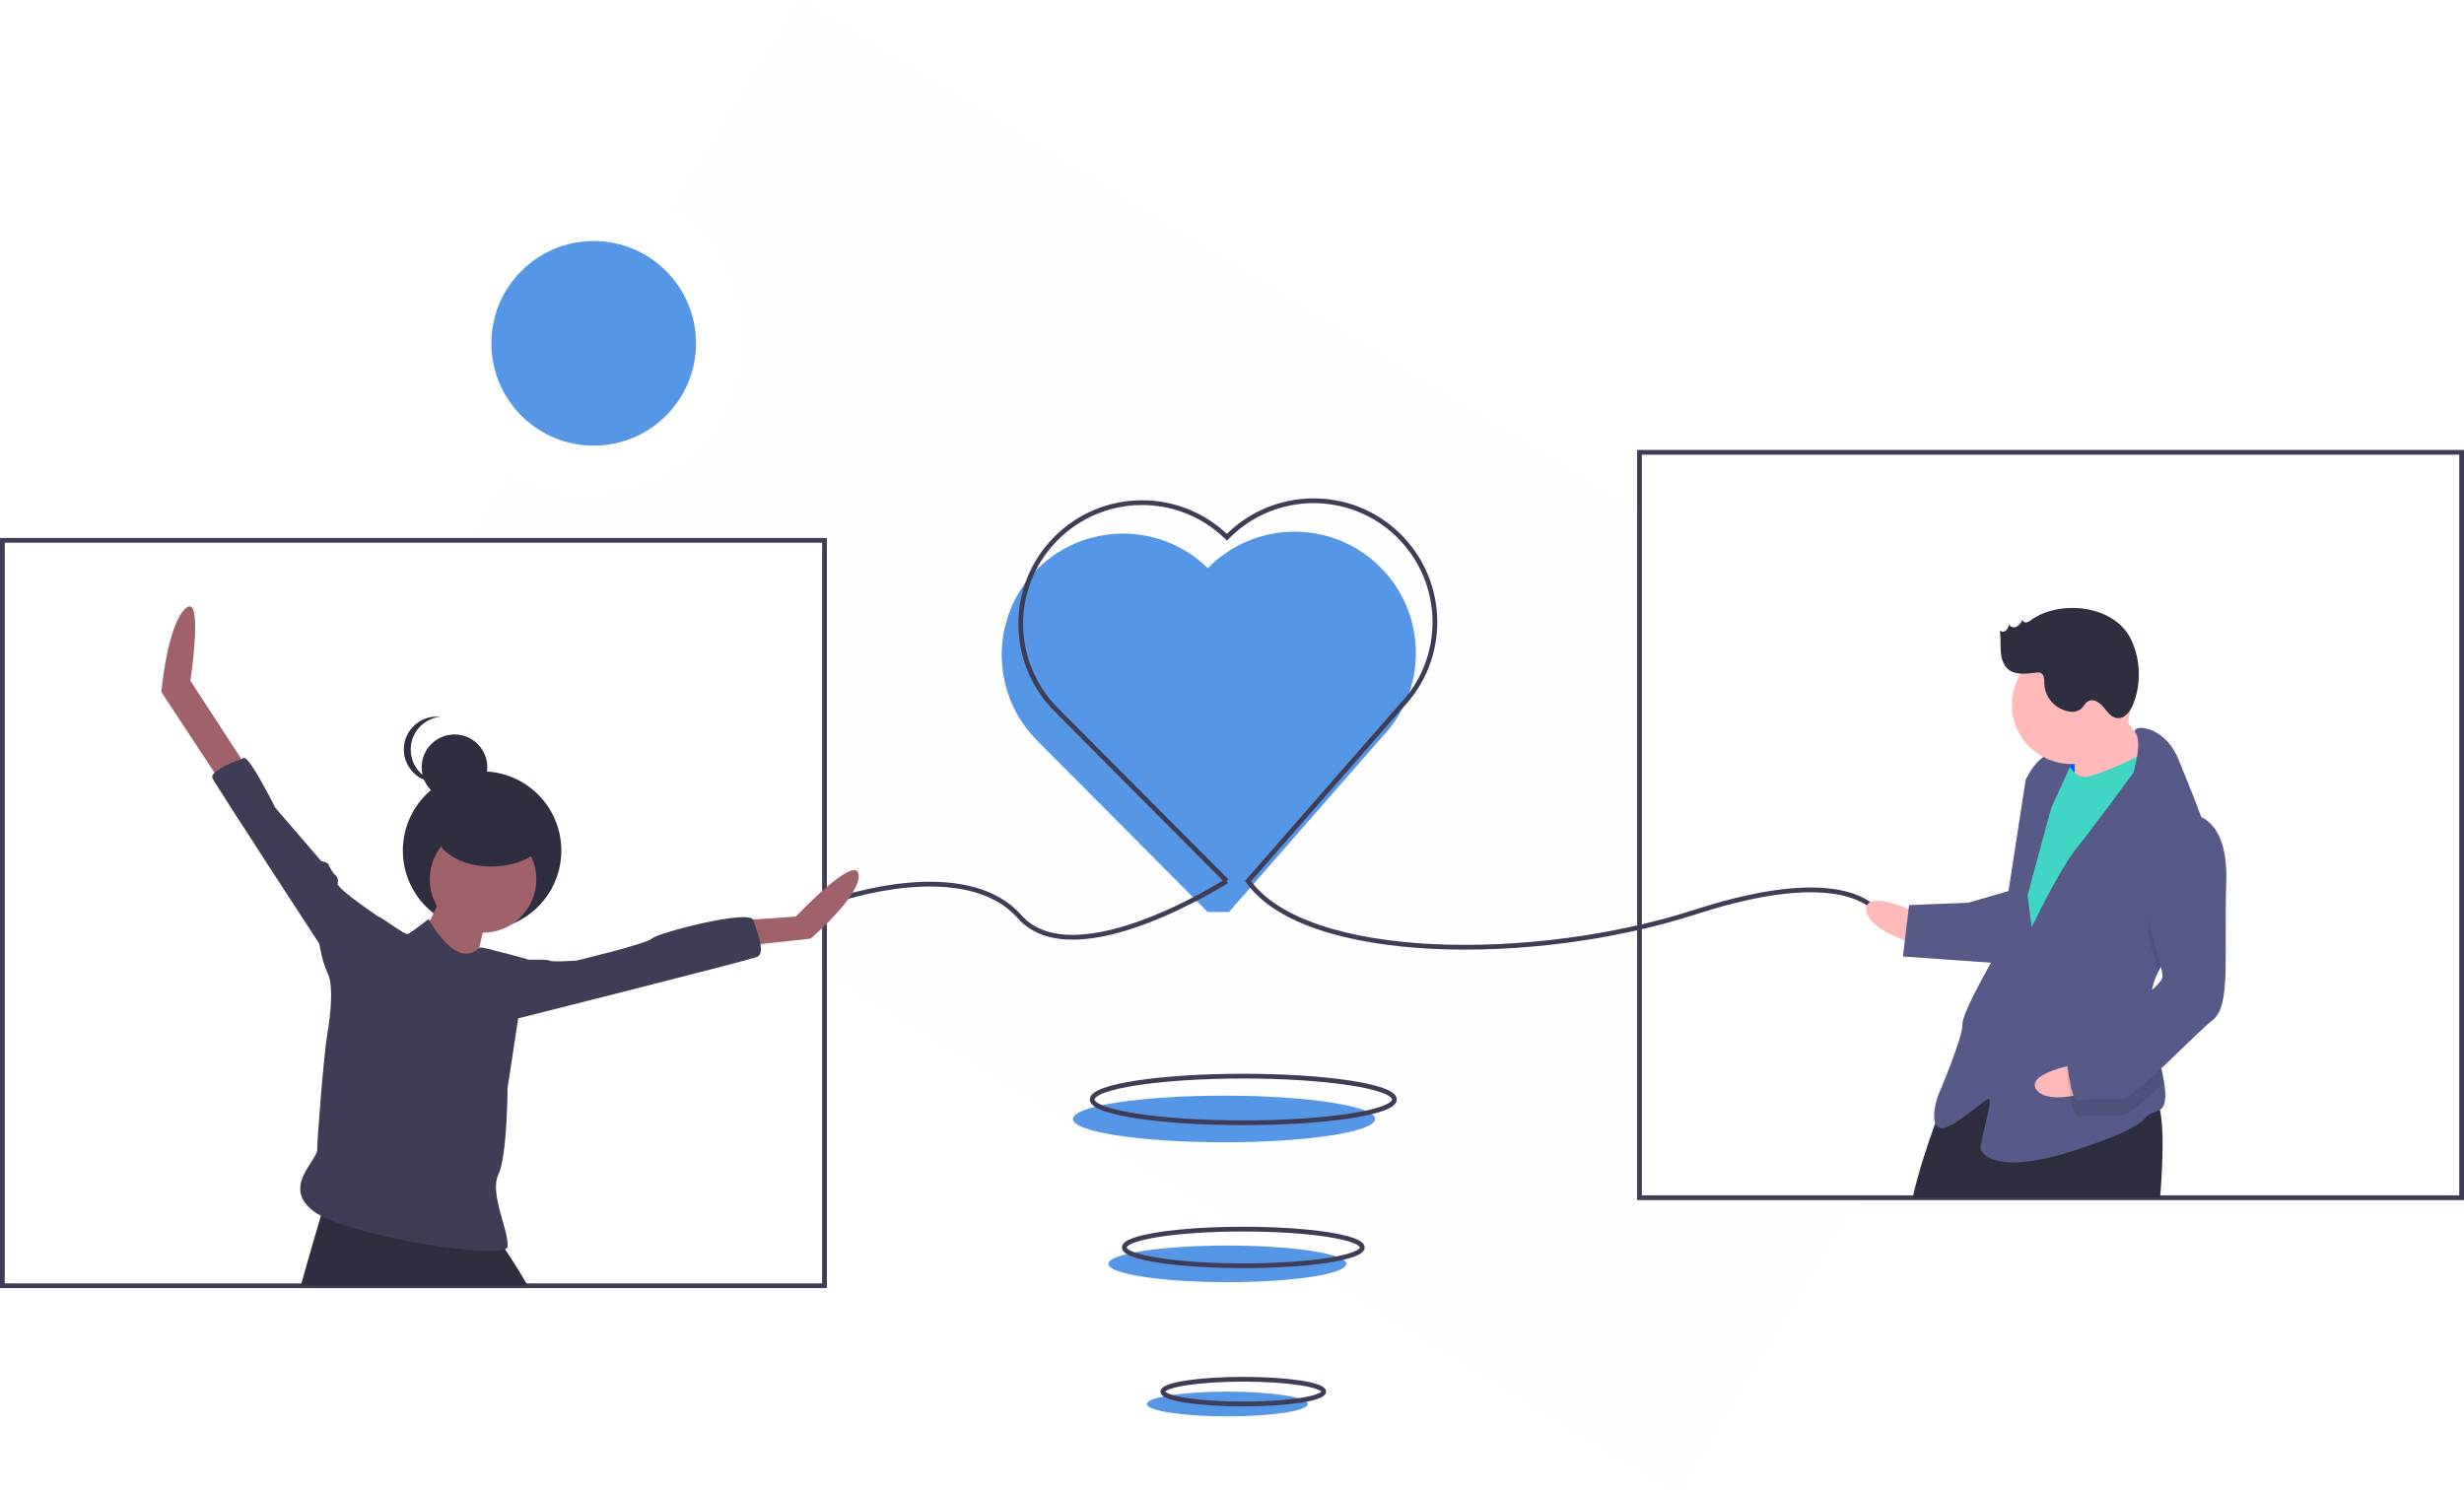
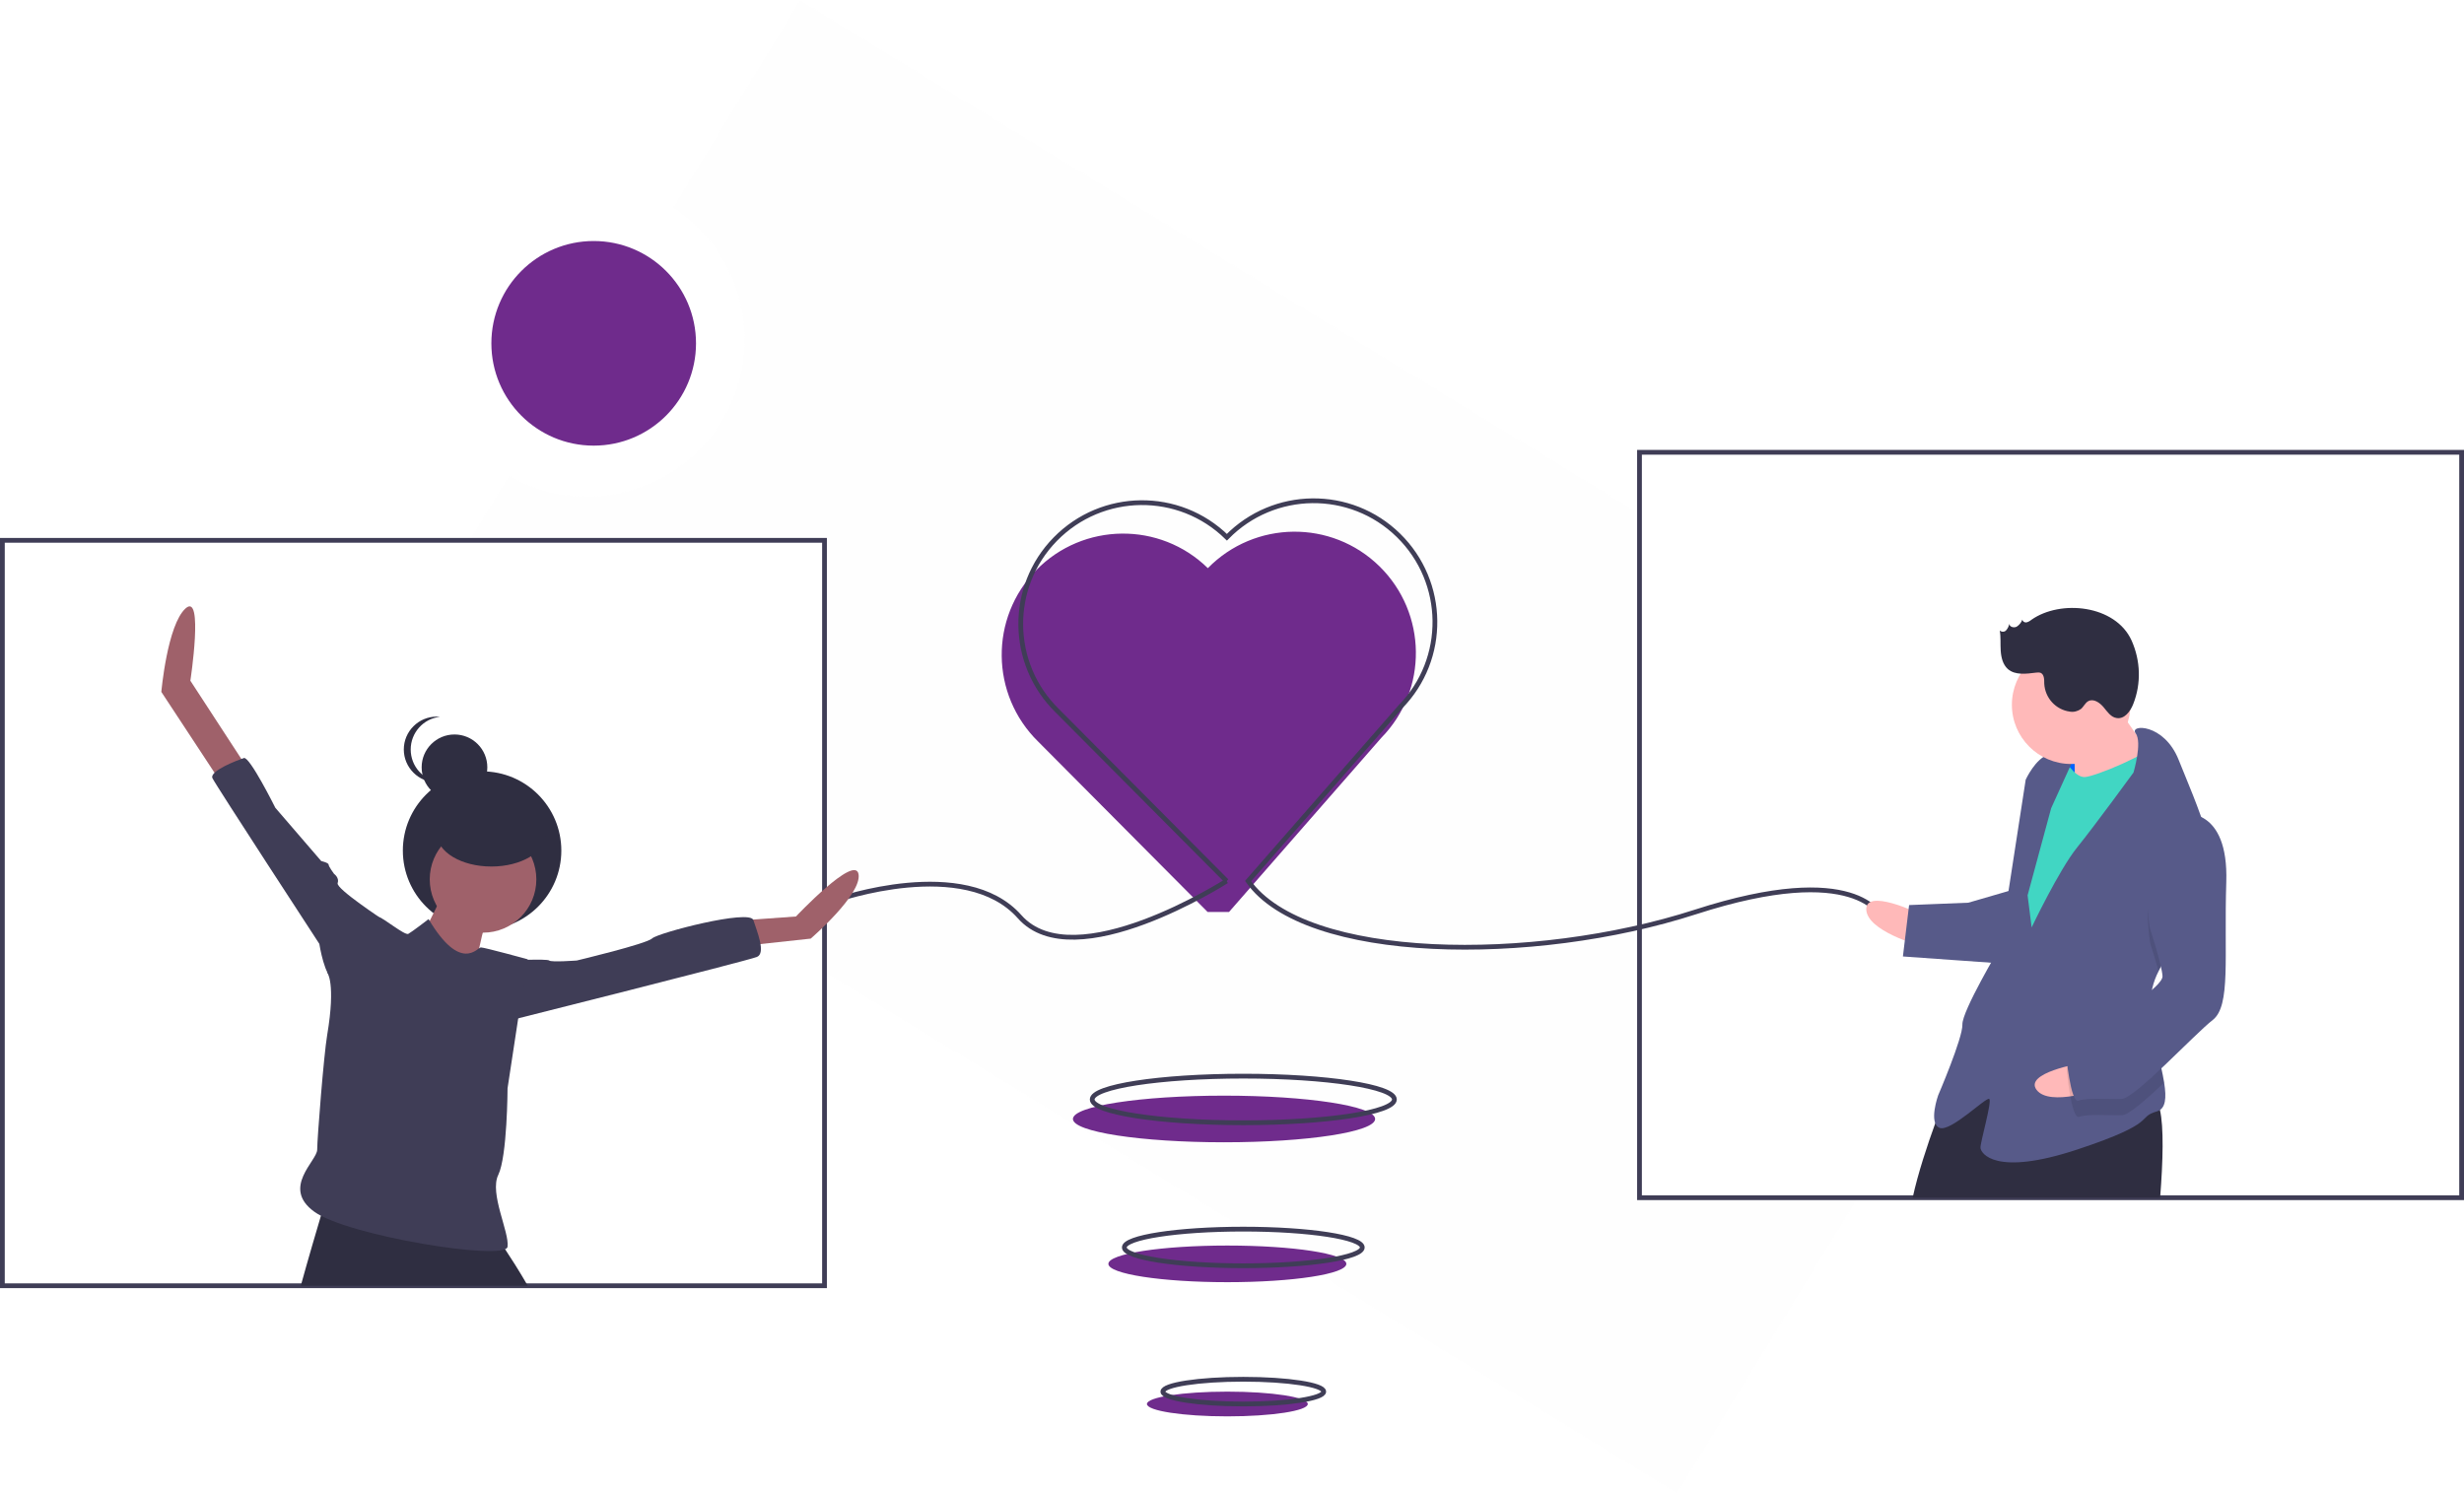
<svg xmlns="http://www.w3.org/2000/svg" version="1.1" id="fbf61bc7-949a-4ad5-bdf9-42522344582c" x="0" y="0" viewBox="0 0 1035.5 627.6" xml:space="preserve">
-   <style>.st1{fill:#5596e6}.st2{fill:none;stroke:#3f3d56;stroke-width:2;stroke-miterlimit:10}.st3{fill:#2f2e41}.st4{fill:#9f616a}.st5{fill:#3f3d56}.st7{fill:#ffb9b9}.st9{fill:#575a89}.st10{opacity:.1;enable-background:new}</style>
+   <style>.st1{fill:#6F2B8C}.st2{fill:none;stroke:#3f3d56;stroke-width:2;stroke-miterlimit:10}.st3{fill:#2f2e41}.st4{fill:#9f616a}.st5{fill:#3f3d56}.st7{fill:#ffb9b9}.st9{fill:#575a89}.st10{opacity:.1;enable-background:new}</style>
  <path d="M687 214.6L336.2 0l-53.4 87.3c30.6 19.9 39.2 60.7 19.4 91.3-19.1 29.4-57.9 38.7-88.3 21.3l-17.3 28.3h147.9v179.1l360.3 220.4 75.4-123.3H687V214.6z" opacity=".04" fill="#f2f2f2" />
  <ellipse class="st1" cx="514.4" cy="470.3" rx="63.5" ry="9.8" />
  <path class="st1" d="M516.5 383.3l64-73.2c19.7-20.1 19.3-52.4-.8-72.1s-52.4-19.3-72.1.8c-20.1-19.7-52.4-19.3-72.1.8s-19.3 52.4.8 72.1l71.2 71.6" />
  <path class="st2" d="M1 227.1h345.5v313.3H1zm688-37h345.5v313.3H689z" />
  <circle class="st1" cx="249.5" cy="144.3" r="43" />
  <path class="st2" d="M351.5 378.3s54-19 77 7 87-15 87-15" />
  <path class="st2" d="M790.5 385.3s-10-24-78-2-164 21-188-13l64-73.2c19.7-20.1 19.3-52.4-.8-72.1s-52.4-19.3-72.1.8c-20.1-19.7-52.4-19.3-72.1.8s-19.3 52.4.8 72.1l71.2 71.6" />
  <ellipse class="st2" cx="522.5" cy="462.1" rx="63.5" ry="9.8" />
  <ellipse class="st1" cx="515.8" cy="531.2" rx="50" ry="7.7" />
  <ellipse class="st1" cx="515.8" cy="590.1" rx="33.8" ry="5.2" />
  <ellipse class="st2" cx="522.5" cy="524.3" rx="50" ry="7.7" />
  <ellipse class="st2" cx="522.5" cy="584.9" rx="33.8" ry="5.2" />
  <circle class="st3" cx="202.6" cy="357.5" r="33.3" />
  <path class="st4" d="M186.7 374.3s-10.8 24-13.9 24.8 25.5 14.7 25.5 14.7 5.4-29.4 7.7-30.9-19.3-8.6-19.3-8.6z" />
  <circle class="st4" cx="203" cy="369.6" r="22.4" />
  <path class="st3" d="M221.8 540.4h-95.4c3.2-11.6 6.6-23.1 8.5-29.5 1-3.2 1.6-5.1 1.6-5.1s71.9 15.5 73.5 16.3c.9.9 1.6 1.9 2.3 3 2.2 3.3 5.8 8.9 9.5 15.3z" />
  <path class="st4" d="M103.2 321.7L80 286.1s5.7-37.3-2-30.4c-7.7 6.9-10.2 35.1-10.2 35.1l26.9 40.9 8.5-10zm210.4 65l20.9-1.5s24.8-26.3 26.3-17.8-20.1 27.1-20.1 27.1l-28.6 3.1 1.5-10.9z" />
  <path class="st5" d="M161.2 394.4v-7.7s-20.1-13.2-19.3-15.5-1.5-3.9-1.5-3.9-2.3-3.1-2.3-3.9-3.1-1.5-3.1-1.5l-19.3-22.4s-10.8-21.7-13.2-20.9-14.7 5.4-13.2 8.5 44.9 69.6 44.9 69.6 2.3 14.7 6.2 14.7 20.8-17 20.8-17zm51.8 9.3s17-.8 17.8 0 11.6 0 11.6 0 29.4-7 31.7-9.3 41-12.4 42.5-7.7 5.4 13.9 1.5 15.5S209.9 430 209.9 430l3.1-26.3z" />
  <circle class="st3" cx="191" cy="322.5" r="13.8" />
  <path class="st3" d="M172.6 315c0-7 5.3-13 12.3-13.7-.5 0-1-.1-1.4-.1-7.6 0-13.8 6.2-13.8 13.8 0 7.6 6.2 13.8 13.8 13.8.5 0 1 0 1.4-.1-7-.7-12.3-6.6-12.3-13.7z" />
  <ellipse class="st3" cx="206.5" cy="350.4" rx="22.9" ry="13.8" />
  <path class="st5" d="M180.1 386.3s-7 5.4-8.5 6.2-10.8-7-12.4-7-21.7 23.2-21.7 23.2 3.7 4.3 0 26.3c-1.4 8.2-4.2 43.5-4.2 48.2s-15.2 16-1.2 26.1c13.9 10.1 80.5 20.9 81.2 14.7.8-6.2-7.7-22.4-3.9-30.2s3.9-36.4 3.9-36.4l4.6-30.2 3.9-24s-18.2-5-19.7-5-8.4 10.9-22-11.9z" />
  <path transform="rotate(-2.219 869.626 322.847) scale(.99995)" fill="#0062ff" d="M861.8 312.7h15.8v20.4h-15.8z" />
  <path class="st7" d="M805.9 383.7s-21.9-10.5-21.6-1.4c.4 9 22.1 15 22.1 15l-.5-13.6z" />
  <path class="st3" d="M907.8 503.4h-104c2.2-10.2 6.3-22.5 9.5-31.3 2.6-7 4.5-11.9 4.5-11.9 11.8-13.3 29-13.7 45-10.4 1.9.4 3.8.8 5.7 1.3.2 0 .4.1.7.2 3.8 1 7.4 2.1 10.9 3.2 6 1.9 11.3 3.9 15.7 5.2 2.2.7 4.4 1.2 6.7 1.6.5.1 1 .1 1.5.1 1.7-.1 2.9 1.8 3.7 5 1.7 7.3 1.3 21.7.1 37z" />
  <path class="st7" d="M887.3 293.3s12.1 18.8 16.8 23.1-8.5 13.9-8.5 13.9l-23.7 3.2s.3-21.5-.9-23.7 16.3-16.5 16.3-16.5z" />
  <path d="M866.7 317.9s4.9 8.9 9.4 8.7S904 316.5 905 313s7.7 24.6 7.7 24.6l-57.2 100.7-14-9.7 6.8-59.2 5.6-31.9 12.8-19.6z" fill="#41d6c3" />
  <path class="st9" d="M907.2 408.1c-2.4 4.6-3.6 9.7-3.5 14.9v.7c.5 10.5 4.4 22.6 5.8 31.4 1 6.3.7 10.9-3 12-9 2.6 1.3 4.5-33.4 16s-40.7 1.6-40.8-.7 4.9-19.4 3.7-20.5-16.4 14.2-21 12.1-.5-13.6-.5-13.6 10.4-24.2 10.2-29.8 15.7-32.3 15.7-32.3l10.9-70.6s4.2-9.2 9.8-10.6c3.5-.7 7.2-.1 10.3 1.9l-9.4 20.7-9.9 36.6 1.7 13.5s11.5-24.2 19.1-33.6 23.7-31.5 23.7-31.5 3.8-12.7.9-16.5c-2.8-3.8 11.9-4.4 18.1 11.2 3.3 8.3 8.7 20.6 12.1 32.1 3 10.2 4.4 19.7 1.5 25.1-4.7 8.3-16.2 19.3-22 31.5z" />
  <path class="st10" d="M929 376.6c-4.6 8.3-16 19.2-21.9 31.4-1.5-5.5-3.4-11.2-3.4-11.2s-7.1-38.2 14-48.1c3.5-.3 7 .6 9.8 2.7 3.1 10.3 4.5 19.8 1.5 25.2z" />
  <path class="st9" d="M845.1 374.2l-17.9 5.2-24.9 1-2.6 21.6 40.9 2.9c.1.1 10.3-28.6 4.5-30.7z" />
  <path class="st7" d="M874.4 446.9s-24 4-18.5 11.2 26.7-.4 26.7-.4l-8.2-10.8z" />
  <path class="st10" d="M903.7 423.6c.5 10.5 4.4 22.6 5.8 31.4-7.6 7.2-14.9 13.6-17.6 13.7-5.7.2-14.7-.6-18.1.7s-5.3-20.2-5.3-20.2 2-6.9 10.9-10.6c6-2.6 17.5-9.4 24.3-15z" />
  <path class="st9" d="M917.5 342s19.1-3 18.1 28.7 2 52-5.7 58-32.7 33-38.3 33.2-14.7-.6-18.1.7-5.3-20.2-5.3-20.2 2-6.9 10.9-10.6 29.9-17 29.7-21.5-5.3-20.2-5.3-20.2-7.1-38.3 14-48.1z" />
  <circle class="st7" cx="870.4" cy="296.2" r="24.9" />
  <path class="st3" d="M853.7 260.5c-.6.5-1.3.9-2.1 1.1-.8.1-1.6-.4-1.7-1.2-.4 1.2-1.3 2.3-2.4 3-1.2.6-3 .1-3.1-1.2-.2 1-.6 1.9-1.3 2.7-.7.8-1.9.8-2.7.1.5 2.8.2 5.6.4 8.5s.9 5.8 3 7.7c3.1 2.7 7.8 2 11.9 1.5.6-.1 1.3-.1 1.9.1 1.5.7 1.5 2.8 1.5 4.5.3 6 4.8 11 10.8 11.8 1.6.3 3.3-.2 4.6-1.1 1.2-1 1.8-2.6 3.1-3.3 2.2-1.2 4.8.6 6.4 2.5s3.1 4.3 5.6 4.6c3.2.5 5.7-2.8 6.9-5.9 3.4-8.6 3.1-18.2-.7-26.7-6.8-15-29.9-17.3-42.1-8.7z" />
</svg>
